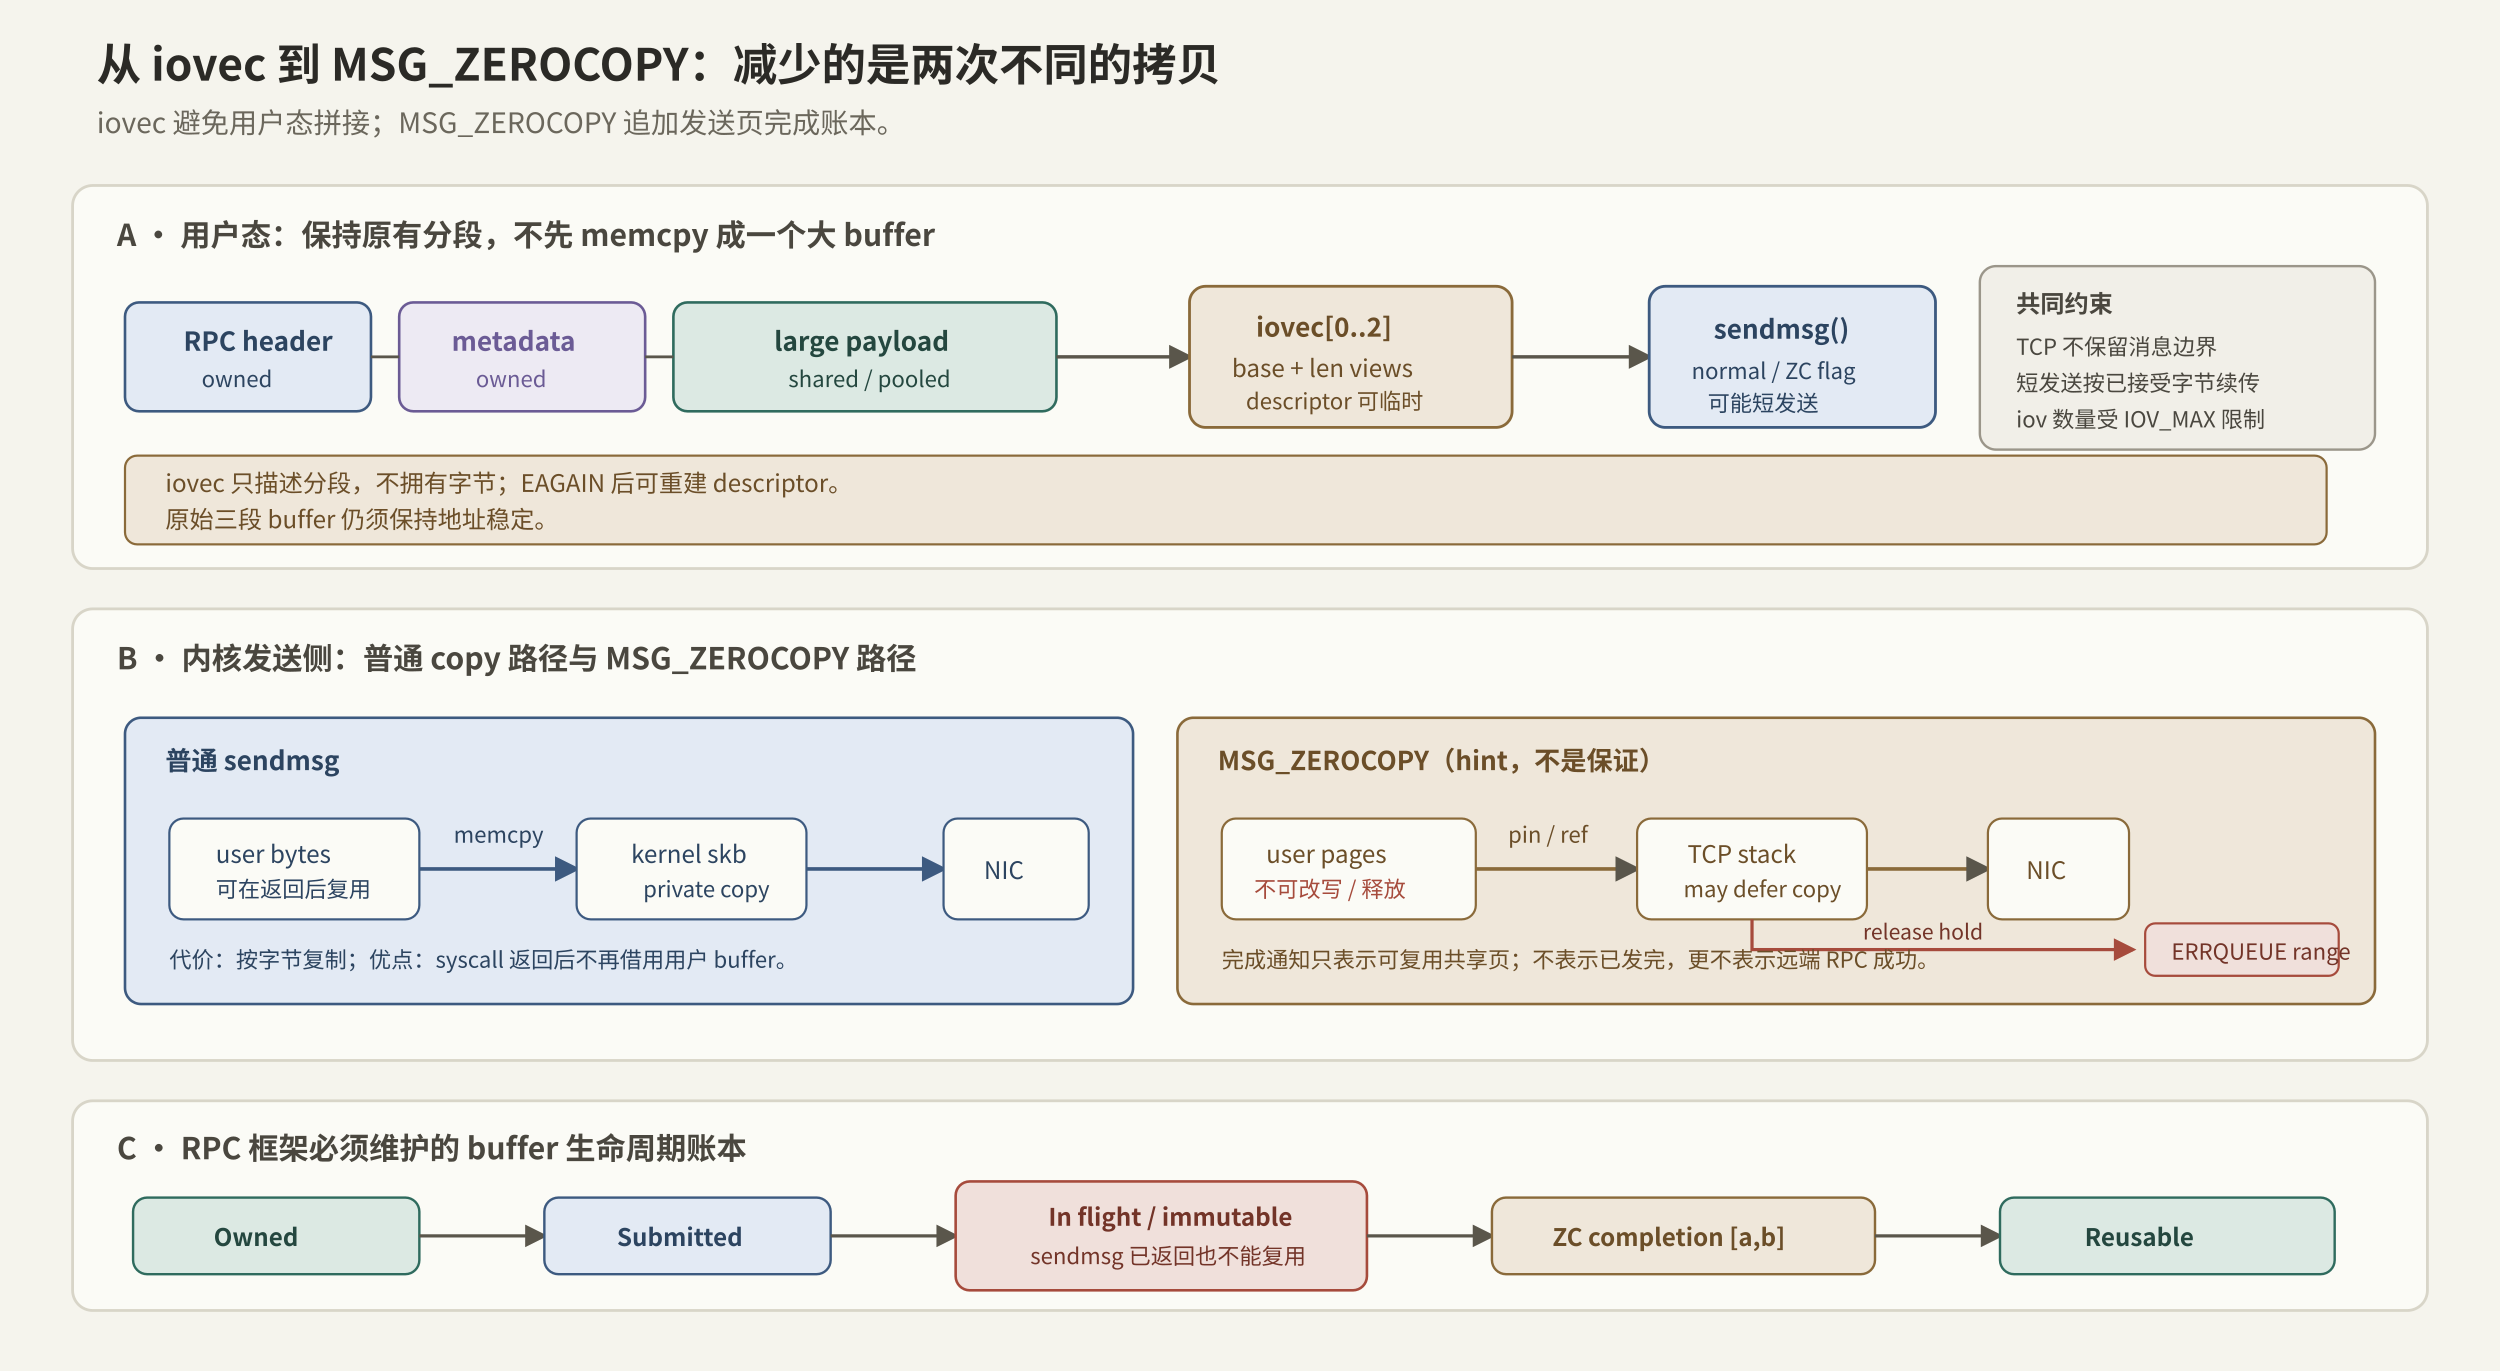
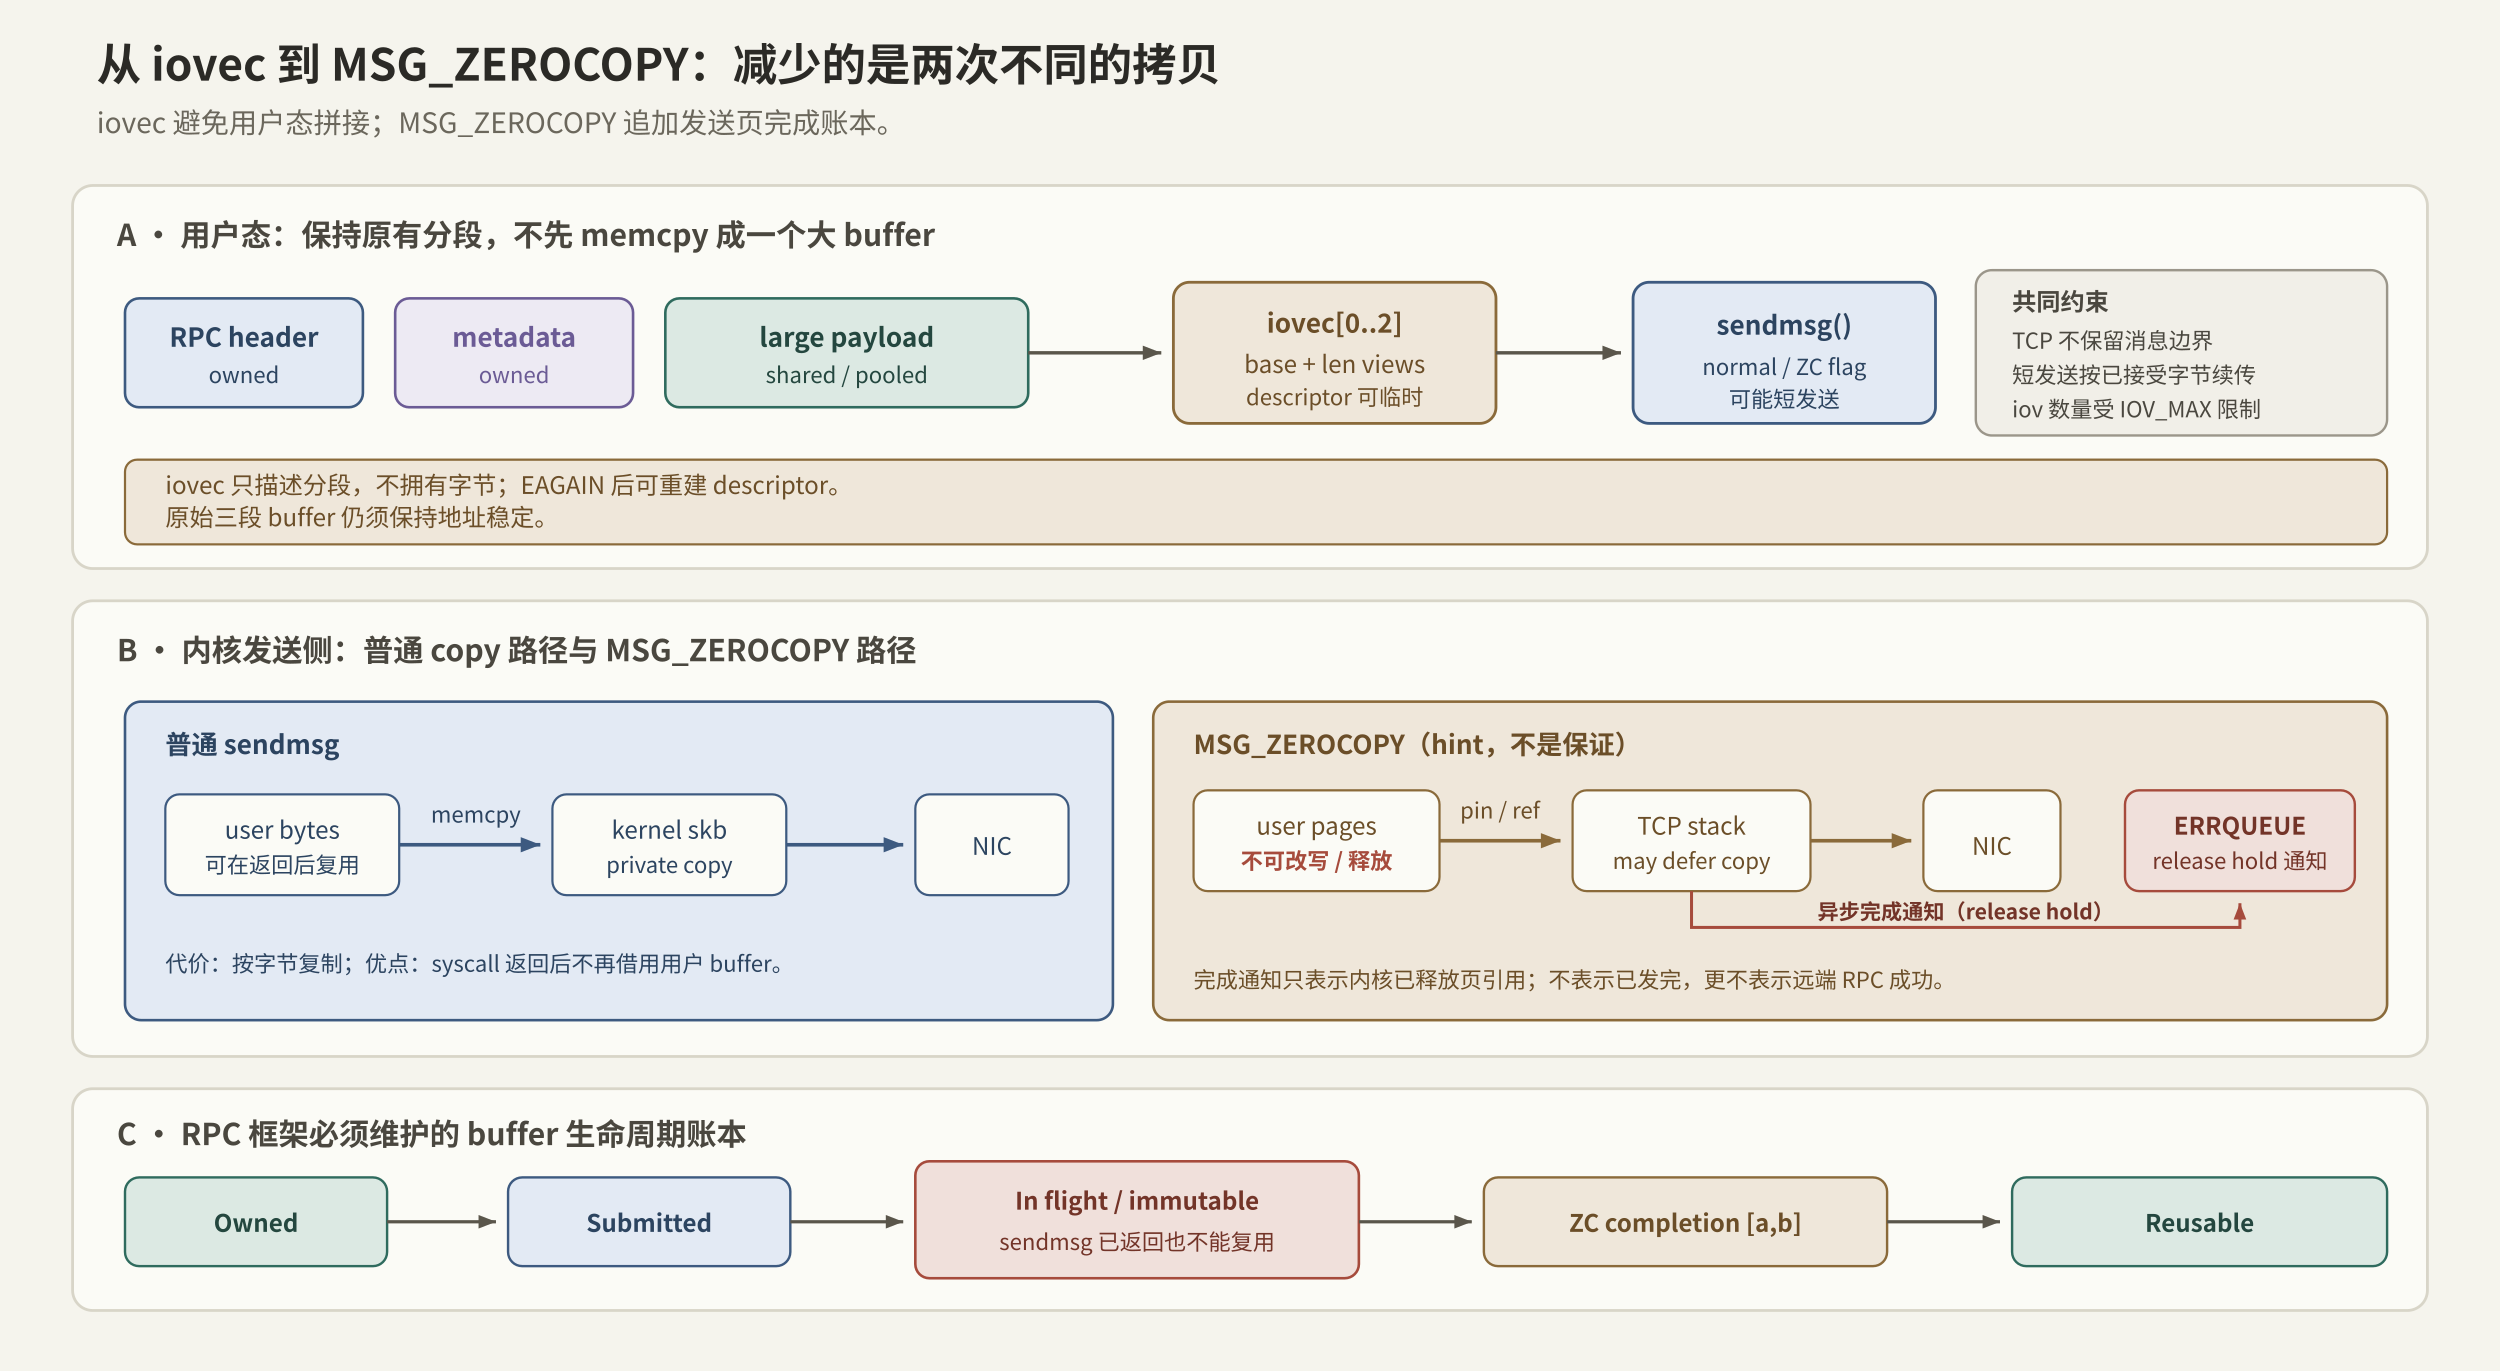
<svg xmlns="http://www.w3.org/2000/svg" viewBox="0 0 1240 680" width="1240" height="680" font-family="'Noto Sans CJK SC','Microsoft YaHei','PingFang SC','Hiragino Sans GB',system-ui,sans-serif">
  <defs>
-     <marker id="arr" viewBox="0 0 10 10" refX="8.5" refY="5" markerWidth="7" markerHeight="7" orient="auto-start-reverse">
-       <path d="M0,0 L10,5 L0,10 z" fill="#5A564B" />
+     <marker id="arr" viewBox="0 0 10 10" refX="9" refY="5" markerWidth="6" markerHeight="6" orient="auto-start-reverse">
+       <path d="M 0 1.5 L 9 5 L 0 8.5 z" fill="#5A564B" />
    </marker>
-     <marker id="arrBlue" viewBox="0 0 10 10" refX="8.5" refY="5" markerWidth="7" markerHeight="7" orient="auto-start-reverse">
-       <path d="M0,0 L10,5 L0,10 z" fill="#3D5A80" />
+     <marker id="arrBlue" viewBox="0 0 10 10" refX="9" refY="5" markerWidth="6" markerHeight="6" orient="auto-start-reverse">
+       <path d="M 0 1.5 L 9 5 L 0 8.5 z" fill="#3D5A80" />
    </marker>
-     <marker id="arrRed" viewBox="0 0 10 10" refX="8.5" refY="5" markerWidth="7" markerHeight="7" orient="auto-start-reverse">
-       <path d="M0,0 L10,5 L0,10 z" fill="#A64B3C" />
+     <marker id="arrAmber" viewBox="0 0 10 10" refX="9" refY="5" markerWidth="6" markerHeight="6" orient="auto-start-reverse">
+       <path d="M 0 1.5 L 9 5 L 0 8.5 z" fill="#8A6A3A" />
+     </marker>
+     <marker id="arrRed" viewBox="0 0 10 10" refX="9" refY="5" markerWidth="6" markerHeight="6" orient="auto-start-reverse">
+       <path d="M 0 1.5 L 9 5 L 0 8.5 z" fill="#A64B3C" />
    </marker>
  </defs>
-   <rect x="0" y="0" width="1240" height="680" fill="#F5F4ED" />
+   <rect x="0" y="0" width="1240" height="680" fill="rgb(245, 244, 237)" />
  <text x="48" y="40" font-size="22" font-weight="700" fill="#2B2A26">从 iovec 到 MSG_ZEROCOPY：减少的是两次不同的拷贝</text>
  <text x="48" y="66" font-size="14" fill="#6B675C">iovec 避免用户态拼接；MSG_ZEROCOPY 追加发送页完成账本。</text>
  <rect x="36" y="92" width="1168" height="190" rx="10" fill="#FBFBF6" stroke="#D8D5C8" stroke-width="1.4" />
  <text x="58" y="122" font-size="15" font-weight="700" fill="#4A473F">A · 用户态：保持原有分段，不先 memcpy 成一个大 buffer</text>
-   <rect x="62" y="150" width="122" height="54" rx="7" fill="#E3EAF4" stroke="#3D5A80" stroke-width="1.3" />
-   <text x="91" y="174" font-size="13" font-weight="700" fill="#2C4460">RPC header</text>
-   <text x="100" y="192" font-size="11" fill="#2C4460">owned</text>
-   <rect x="198" y="150" width="122" height="54" rx="7" fill="#EDEAF3" stroke="#6B5B95" stroke-width="1.3" />
-   <text x="224" y="174" font-size="13" font-weight="700" fill="#6B5B95">metadata</text>
-   <text x="236" y="192" font-size="11" fill="#6B5B95">owned</text>
-   <rect x="334" y="150" width="190" height="54" rx="7" fill="#DCE9E3" stroke="#2F6B5E" stroke-width="1.3" />
-   <text x="384" y="174" font-size="13" font-weight="700" fill="#24473F">large payload</text>
-   <text x="391" y="192" font-size="11" fill="#24473F">shared / pooled</text>
-   <path d="M184 177 L198 177" stroke="#5A564B" stroke-width="1.4" />
-   <path d="M320 177 L334 177" stroke="#5A564B" stroke-width="1.4" />
-   <path d="M524 177 L590 177" stroke="#5A564B" stroke-width="1.7" marker-end="url(#arr)" />
-   <rect x="590" y="142" width="160" height="70" rx="8" fill="#EFE7DA" stroke="#8A6A3A" stroke-width="1.4" />
-   <text x="623" y="167" font-size="13" font-weight="700" fill="#6B4E28">iovec[0..2]</text>
-   <text x="611" y="187" font-size="12" fill="#6B4E28">base + len views</text>
-   <text x="618" y="203" font-size="11" fill="#6B4E28">descriptor 可临时</text>
-   <path d="M750 177 L818 177" stroke="#5A564B" stroke-width="1.7" marker-end="url(#arr)" />
-   <rect x="818" y="142" width="142" height="70" rx="8" fill="#E3EAF4" stroke="#3D5A80" stroke-width="1.4" />
-   <text x="850" y="168" font-size="13" font-weight="700" fill="#2C4460">sendmsg()</text>
-   <text x="839" y="188" font-size="11" fill="#2C4460">normal / ZC flag</text>
-   <text x="847" y="204" font-size="11" fill="#2C4460">可能短发送</text>
-   <rect x="982" y="132" width="196" height="91" rx="8" fill="#F1EFE8" stroke="#9B968A" stroke-width="1.2" />
-   <text x="1000" y="155" font-size="12" font-weight="700" fill="#4A473F">共同约束</text>
-   <text x="1000" y="176" font-size="11" fill="#4A473F">TCP 不保留消息边界</text>
-   <text x="1000" y="194" font-size="11" fill="#4A473F">短发送按已接受字节续传</text>
-   <text x="1000" y="212" font-size="11" fill="#4A473F">iov 数量受 IOV_MAX 限制</text>
-   <rect x="62" y="226" width="1092" height="44" rx="6" fill="#EFE7DA" stroke="#8A6A3A" stroke-width="1.1" />
-   <text x="82" y="244" font-size="12" fill="#6B4E28">iovec 只描述分段，不拥有字节；EAGAIN 后可重建 descriptor。</text>
-   <text x="82" y="262" font-size="12" fill="#6B4E28">原始三段 buffer 仍须保持地址稳定。</text>
-   <rect x="36" y="302" width="1168" height="224" rx="10" fill="#FBFBF6" stroke="#D8D5C8" stroke-width="1.4" />
-   <text x="58" y="332" font-size="15" font-weight="700" fill="#4A473F">B · 内核发送侧：普通 copy 路径与 MSG_ZEROCOPY 路径</text>
-   <rect x="62" y="356" width="500" height="142" rx="8" fill="#E3EAF4" stroke="#3D5A80" stroke-width="1.3" />
-   <text x="82" y="382" font-size="13" font-weight="700" fill="#2C4460">普通 sendmsg</text>
-   <rect x="84" y="406" width="124" height="50" rx="7" fill="#FBFBF6" stroke="#3D5A80" stroke-width="1.1" />
-   <text x="107" y="428" font-size="12" fill="#2C4460">user bytes</text>
-   <text x="107" y="445" font-size="11" fill="#2C4460">可在返回后复用</text>
-   <path d="M208 431 L286 431" stroke="#3D5A80" stroke-width="1.8" marker-end="url(#arrBlue)" />
-   <text x="225" y="418" font-size="11" fill="#2C4460">memcpy</text>
-   <rect x="286" y="406" width="114" height="50" rx="7" fill="#FBFBF6" stroke="#3D5A80" stroke-width="1.1" />
-   <text x="313" y="428" font-size="12" fill="#2C4460">kernel skb</text>
-   <text x="319" y="445" font-size="11" fill="#2C4460">private copy</text>
-   <path d="M400 431 L468 431" stroke="#3D5A80" stroke-width="1.8" marker-end="url(#arrBlue)" />
-   <rect x="468" y="406" width="72" height="50" rx="7" fill="#FBFBF6" stroke="#3D5A80" stroke-width="1.1" />
-   <text x="488" y="436" font-size="12" fill="#2C4460">NIC</text>
-   <text x="84" y="480" font-size="11" fill="#2C4460">代价：按字节复制；优点：syscall 返回后不再借用用户 buffer。</text>
-   <rect x="584" y="356" width="594" height="142" rx="8" fill="#EFE7DA" stroke="#8A6A3A" stroke-width="1.3" />
-   <text x="604" y="382" font-size="13" font-weight="700" fill="#6B4E28">MSG_ZEROCOPY（hint，不是保证）</text>
-   <rect x="606" y="406" width="126" height="50" rx="7" fill="#FBFBF6" stroke="#8A6A3A" stroke-width="1.1" />
-   <text x="628" y="428" font-size="12" fill="#6B4E28">user pages</text>
-   <text x="622" y="445" font-size="11" fill="#A64B3C">不可改写 / 释放</text>
-   <path d="M732 431 L812 431" stroke="#8A6A3A" stroke-width="1.8" marker-end="url(#arr)" />
-   <text x="748" y="418" font-size="11" fill="#6B4E28">pin / ref</text>
-   <rect x="812" y="406" width="114" height="50" rx="7" fill="#FBFBF6" stroke="#8A6A3A" stroke-width="1.1" />
-   <text x="837" y="428" font-size="12" fill="#6B4E28">TCP stack</text>
-   <text x="835" y="445" font-size="11" fill="#6B4E28">may defer copy</text>
-   <path d="M926 431 L986 431" stroke="#8A6A3A" stroke-width="1.8" marker-end="url(#arr)" />
-   <rect x="986" y="406" width="70" height="50" rx="7" fill="#FBFBF6" stroke="#8A6A3A" stroke-width="1.1" />
-   <text x="1005" y="436" font-size="12" fill="#6B4E28">NIC</text>
-   <path d="M869 456 L869 471 L1058 471" stroke="#A64B3C" stroke-width="1.6" fill="none" marker-end="url(#arrRed)" />
-   <text x="924" y="466" font-size="10.5" fill="#733428">release hold</text>
-   <rect x="1064" y="458" width="96" height="26" rx="5" fill="#F0E0DB" stroke="#A64B3C" stroke-width="1.1" />
-   <text x="1077" y="476" font-size="11" fill="#733428">ERRQUEUE range</text>
-   <text x="606" y="480" font-size="11" fill="#6B4E28">完成通知只表示可复用共享页；不表示已发完，更不表示远端 RPC 成功。</text>
-   <rect x="36" y="546" width="1168" height="104" rx="10" fill="#FBFBF6" stroke="#D8D5C8" stroke-width="1.4" />
-   <text x="58" y="575" font-size="15" font-weight="700" fill="#4A473F">C · RPC 框架必须维护的 buffer 生命周期账本</text>
-   <rect x="66" y="594" width="142" height="38" rx="7" fill="#DCE9E3" stroke="#2F6B5E" stroke-width="1.2" />
-   <text x="106" y="618" font-size="12" font-weight="700" fill="#24473F">Owned</text>
-   <path d="M208 613 L270 613" stroke="#5A564B" stroke-width="1.6" marker-end="url(#arr)" />
-   <rect x="270" y="594" width="142" height="38" rx="7" fill="#E3EAF4" stroke="#3D5A80" stroke-width="1.2" />
-   <text x="306" y="618" font-size="12" font-weight="700" fill="#2C4460">Submitted</text>
-   <path d="M412 613 L474 613" stroke="#5A564B" stroke-width="1.6" marker-end="url(#arr)" />
-   <rect x="474" y="586" width="204" height="54" rx="7" fill="#F0E0DB" stroke="#A64B3C" stroke-width="1.3" />
-   <text x="520" y="608" font-size="12" font-weight="700" fill="#733428">In flight / immutable</text>
-   <text x="511" y="627" font-size="11" fill="#733428">sendmsg 已返回也不能复用</text>
-   <path d="M678 613 L740 613" stroke="#5A564B" stroke-width="1.6" marker-end="url(#arr)" />
-   <rect x="740" y="594" width="190" height="38" rx="7" fill="#EFE7DA" stroke="#8A6A3A" stroke-width="1.2" />
-   <text x="770" y="618" font-size="12" font-weight="700" fill="#6B4E28">ZC completion [a,b]</text>
-   <path d="M930 613 L992 613" stroke="#5A564B" stroke-width="1.6" marker-end="url(#arr)" />
-   <rect x="992" y="594" width="166" height="38" rx="7" fill="#DCE9E3" stroke="#2F6B5E" stroke-width="1.2" />
-   <text x="1034" y="618" font-size="12" font-weight="700" fill="#24473F">Reusable</text>
+   <rect x="62" y="148" width="118" height="54" rx="7" fill="#E3EAF4" stroke="#3D5A80" stroke-width="1.3" />
+   <text x="121" y="172" text-anchor="middle" font-size="13" font-weight="700" fill="#2C4460">RPC header</text>
+   <text x="121" y="190" text-anchor="middle" font-size="11" fill="#2C4460">owned</text>
+   <rect x="196" y="148" width="118" height="54" rx="7" fill="#EDEAF3" stroke="#6B5B95" stroke-width="1.3" />
+   <text x="255" y="172" text-anchor="middle" font-size="13" font-weight="700" fill="#6B5B95">metadata</text>
+   <text x="255" y="190" text-anchor="middle" font-size="11" fill="#6B5B95">owned</text>
+   <rect x="330" y="148" width="180" height="54" rx="7" fill="#DCE9E3" stroke="#2F6B5E" stroke-width="1.3" />
+   <text x="420" y="172" text-anchor="middle" font-size="13" font-weight="700" fill="#24473F">large payload</text>
+   <text x="420" y="190" text-anchor="middle" font-size="11" fill="#24473F">shared / pooled</text>
+   <path d="M 510 175 L 576 175" stroke="#5A564B" stroke-width="1.7" marker-end="url(#arr)" />
+   <rect x="582" y="140" width="160" height="70" rx="8" fill="#EFE7DA" stroke="#8A6A3A" stroke-width="1.4" />
+   <text x="662" y="165" text-anchor="middle" font-size="13" font-weight="700" fill="#6B4E28">iovec[0..2]</text>
+   <text x="662" y="185" text-anchor="middle" font-size="12" fill="#6B4E28">base + len views</text>
+   <text x="662" y="201" text-anchor="middle" font-size="11" fill="#6B4E28">descriptor 可临时</text>
+   <path d="M 742 175 L 804 175" stroke="#5A564B" stroke-width="1.7" marker-end="url(#arr)" />
+   <rect x="810" y="140" width="150" height="70" rx="8" fill="#E3EAF4" stroke="#3D5A80" stroke-width="1.4" />
+   <text x="885" y="166" text-anchor="middle" font-size="13" font-weight="700" fill="#2C4460">sendmsg()</text>
+   <text x="885" y="186" text-anchor="middle" font-size="11" fill="#2C4460">normal / ZC flag</text>
+   <text x="885" y="202" text-anchor="middle" font-size="11" fill="#2C4460">可能短发送</text>
+   <rect x="980" y="134" width="204" height="82" rx="8" fill="#F1EFE8" stroke="#9B968A" stroke-width="1.2" />
+   <text x="998" y="154" font-size="12" font-weight="700" fill="#4A473F">共同约束</text>
+   <text x="998" y="173" font-size="11" fill="#4A473F">TCP 不保留消息边界</text>
+   <text x="998" y="190" font-size="11" fill="#4A473F">短发送按已接受字节续传</text>
+   <text x="998" y="207" font-size="11" fill="#4A473F">iov 数量受 IOV_MAX 限制</text>
+   <rect x="62" y="228" width="1122" height="42" rx="6" fill="#EFE7DA" stroke="#8A6A3A" stroke-width="1.1" />
+   <text x="82" y="245" font-size="12" fill="#6B4E28">iovec 只描述分段，不拥有字节；EAGAIN 后可重建 descriptor。</text>
+   <text x="82" y="261" font-size="12" fill="#6B4E28">原始三段 buffer 仍须保持地址稳定。</text>
+   <rect x="36" y="298" width="1168" height="226" rx="10" fill="#FBFBF6" stroke="#D8D5C8" stroke-width="1.4" />
+   <text x="58" y="328" font-size="15" font-weight="700" fill="#4A473F">B · 内核发送侧：普通 copy 路径与 MSG_ZEROCOPY 路径</text>
+   <rect x="62" y="348" width="490" height="158" rx="8" fill="#E3EAF4" stroke="#3D5A80" stroke-width="1.3" />
+   <text x="82" y="374" font-size="13" font-weight="700" fill="#2C4460">普通 sendmsg</text>
+   <rect x="82" y="394" width="116" height="50" rx="7" fill="#FBFBF6" stroke="#3D5A80" stroke-width="1.1" />
+   <text x="140" y="416" text-anchor="middle" font-size="12" fill="#2C4460">user bytes</text>
+   <text x="140" y="433" text-anchor="middle" font-size="11" fill="#2C4460">可在返回后复用</text>
+   <path d="M 198 419 L 268 419" stroke="#3D5A80" stroke-width="1.8" marker-end="url(#arrBlue)" />
+   <text x="236" y="408" text-anchor="middle" font-size="11" fill="#2C4460">memcpy</text>
+   <rect x="274" y="394" width="116" height="50" rx="7" fill="#FBFBF6" stroke="#3D5A80" stroke-width="1.1" />
+   <text x="332" y="416" text-anchor="middle" font-size="12" fill="#2C4460">kernel skb</text>
+   <text x="332" y="433" text-anchor="middle" font-size="11" fill="#2C4460">private copy</text>
+   <path d="M 390 419 L 448 419" stroke="#3D5A80" stroke-width="1.8" marker-end="url(#arrBlue)" />
+   <rect x="454" y="394" width="76" height="50" rx="7" fill="#FBFBF6" stroke="#3D5A80" stroke-width="1.1" />
+   <text x="492" y="424" text-anchor="middle" font-size="12" fill="#2C4460">NIC</text>
+   <text x="82" y="482" font-size="11" fill="#2C4460">代价：按字节复制；优点：syscall 返回后不再借用用户 buffer。</text>
+   <rect x="572" y="348" width="612" height="158" rx="8" fill="#EFE7DA" stroke="#8A6A3A" stroke-width="1.3" />
+   <text x="592" y="374" font-size="13" font-weight="700" fill="#6B4E28">MSG_ZEROCOPY（hint，不是保证）</text>
+   <rect x="592" y="392" width="122" height="50" rx="7" fill="#FBFBF6" stroke="#8A6A3A" stroke-width="1.1" />
+   <text x="653" y="414" text-anchor="middle" font-size="12" fill="#6B4E28">user pages</text>
+   <text x="653" y="431" text-anchor="middle" font-size="11" font-weight="700" fill="#A64B3C">不可改写 / 释放</text>
+   <path d="M 714 417 L 774 417" stroke="#8A6A3A" stroke-width="1.8" marker-end="url(#arrAmber)" />
+   <text x="744" y="406" text-anchor="middle" font-size="11" fill="#6B4E28">pin / ref</text>
+   <rect x="780" y="392" width="118" height="50" rx="7" fill="#FBFBF6" stroke="#8A6A3A" stroke-width="1.1" />
+   <text x="839" y="414" text-anchor="middle" font-size="12" fill="#6B4E28">TCP stack</text>
+   <text x="839" y="431" text-anchor="middle" font-size="11" fill="#6B4E28">may defer copy</text>
+   <path d="M 898 417 L 948 417" stroke="#8A6A3A" stroke-width="1.8" marker-end="url(#arrAmber)" />
+   <rect x="954" y="392" width="68" height="50" rx="7" fill="#FBFBF6" stroke="#8A6A3A" stroke-width="1.1" />
+   <text x="988" y="424" text-anchor="middle" font-size="12" fill="#6B4E28">NIC</text>
+   <rect x="1054" y="392" width="114" height="50" rx="7" fill="#F0E0DB" stroke="#A64B3C" stroke-width="1.2" />
+   <text x="1111" y="414" text-anchor="middle" font-size="12" font-weight="700" fill="#733428">ERRQUEUE</text>
+   <text x="1111" y="431" text-anchor="middle" font-size="11" fill="#733428">release hold 通知</text>
+   <path d="M 839 442 L 839 460 L 1111 460 L 1111 448" stroke="#A64B3C" stroke-width="1.5" fill="none" marker-end="url(#arrRed)" />
+   <text x="975" y="456" text-anchor="middle" font-size="10.5" font-weight="700" fill="#733428">异步完成通知（release hold）</text>
+   <text x="592" y="490" font-size="11" fill="#6B4E28">完成通知只表示内核已释放页引用；不表示已发完，更不表示远端 RPC 成功。</text>
+   <rect x="36" y="540" width="1168" height="110" rx="10" fill="#FBFBF6" stroke="#D8D5C8" stroke-width="1.4" />
+   <text x="58" y="568" font-size="15" font-weight="700" fill="#4A473F">C · RPC 框架必须维护的 buffer 生命周期账本</text>
+   <rect x="62" y="584" width="130" height="44" rx="7" fill="#DCE9E3" stroke="#2F6B5E" stroke-width="1.2" />
+   <text x="127" y="611" text-anchor="middle" font-size="12" font-weight="700" fill="#24473F">Owned</text>
+   <path d="M 192 606 L 246 606" stroke="#5A564B" stroke-width="1.6" marker-end="url(#arr)" />
+   <rect x="252" y="584" width="140" height="44" rx="7" fill="#E3EAF4" stroke="#3D5A80" stroke-width="1.2" />
+   <text x="322" y="611" text-anchor="middle" font-size="12" font-weight="700" fill="#2C4460">Submitted</text>
+   <path d="M 392 606 L 448 606" stroke="#5A564B" stroke-width="1.6" marker-end="url(#arr)" />
+   <rect x="454" y="576" width="220" height="58" rx="7" fill="#F0E0DB" stroke="#A64B3C" stroke-width="1.3" />
+   <text x="564" y="600" text-anchor="middle" font-size="12" font-weight="700" fill="#733428">In flight / immutable</text>
+   <text x="564" y="620" text-anchor="middle" font-size="11" fill="#733428">sendmsg 已返回也不能复用</text>
+   <path d="M 674 606 L 730 606" stroke="#5A564B" stroke-width="1.6" marker-end="url(#arr)" />
+   <rect x="736" y="584" width="200" height="44" rx="7" fill="#EFE7DA" stroke="#8A6A3A" stroke-width="1.2" />
+   <text x="836" y="611" text-anchor="middle" font-size="12" font-weight="700" fill="#6B4E28">ZC completion [a,b]</text>
+   <path d="M 936 606 L 992 606" stroke="#5A564B" stroke-width="1.6" marker-end="url(#arr)" />
+   <rect x="998" y="584" width="186" height="44" rx="7" fill="#DCE9E3" stroke="#2F6B5E" stroke-width="1.2" />
+   <text x="1091" y="611" text-anchor="middle" font-size="12" font-weight="700" fill="#24473F">Reusable</text>
</svg>
